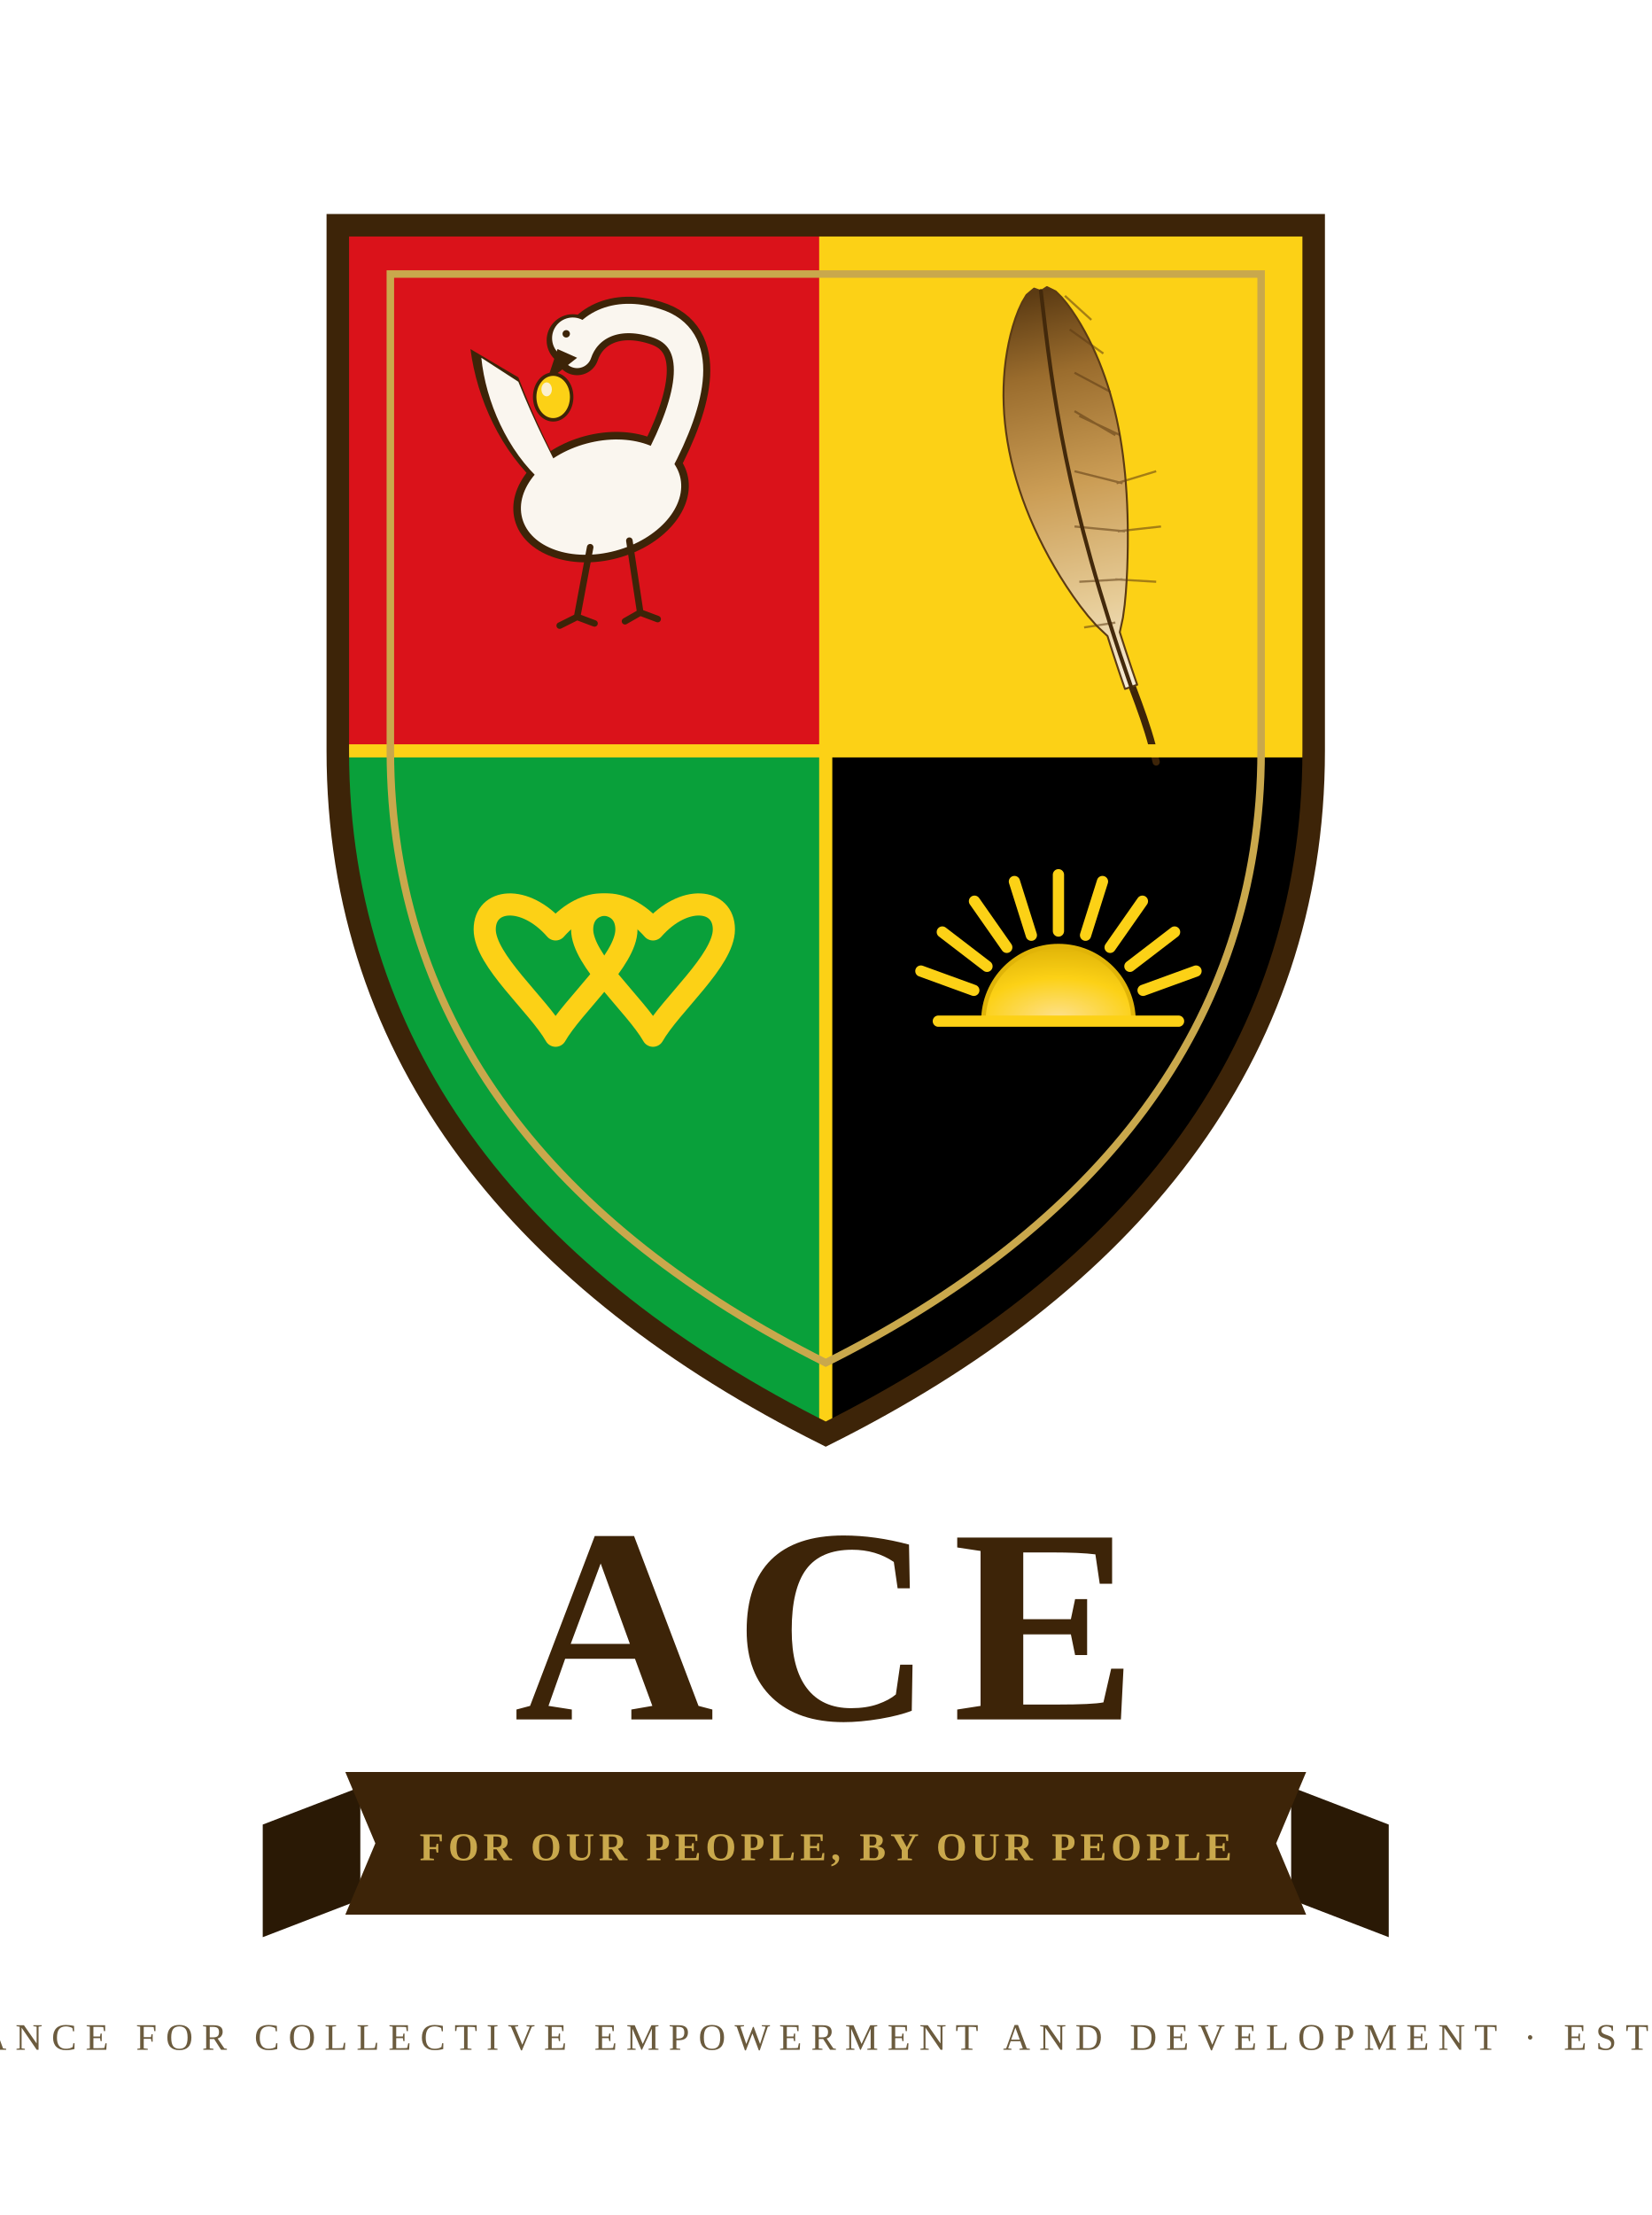
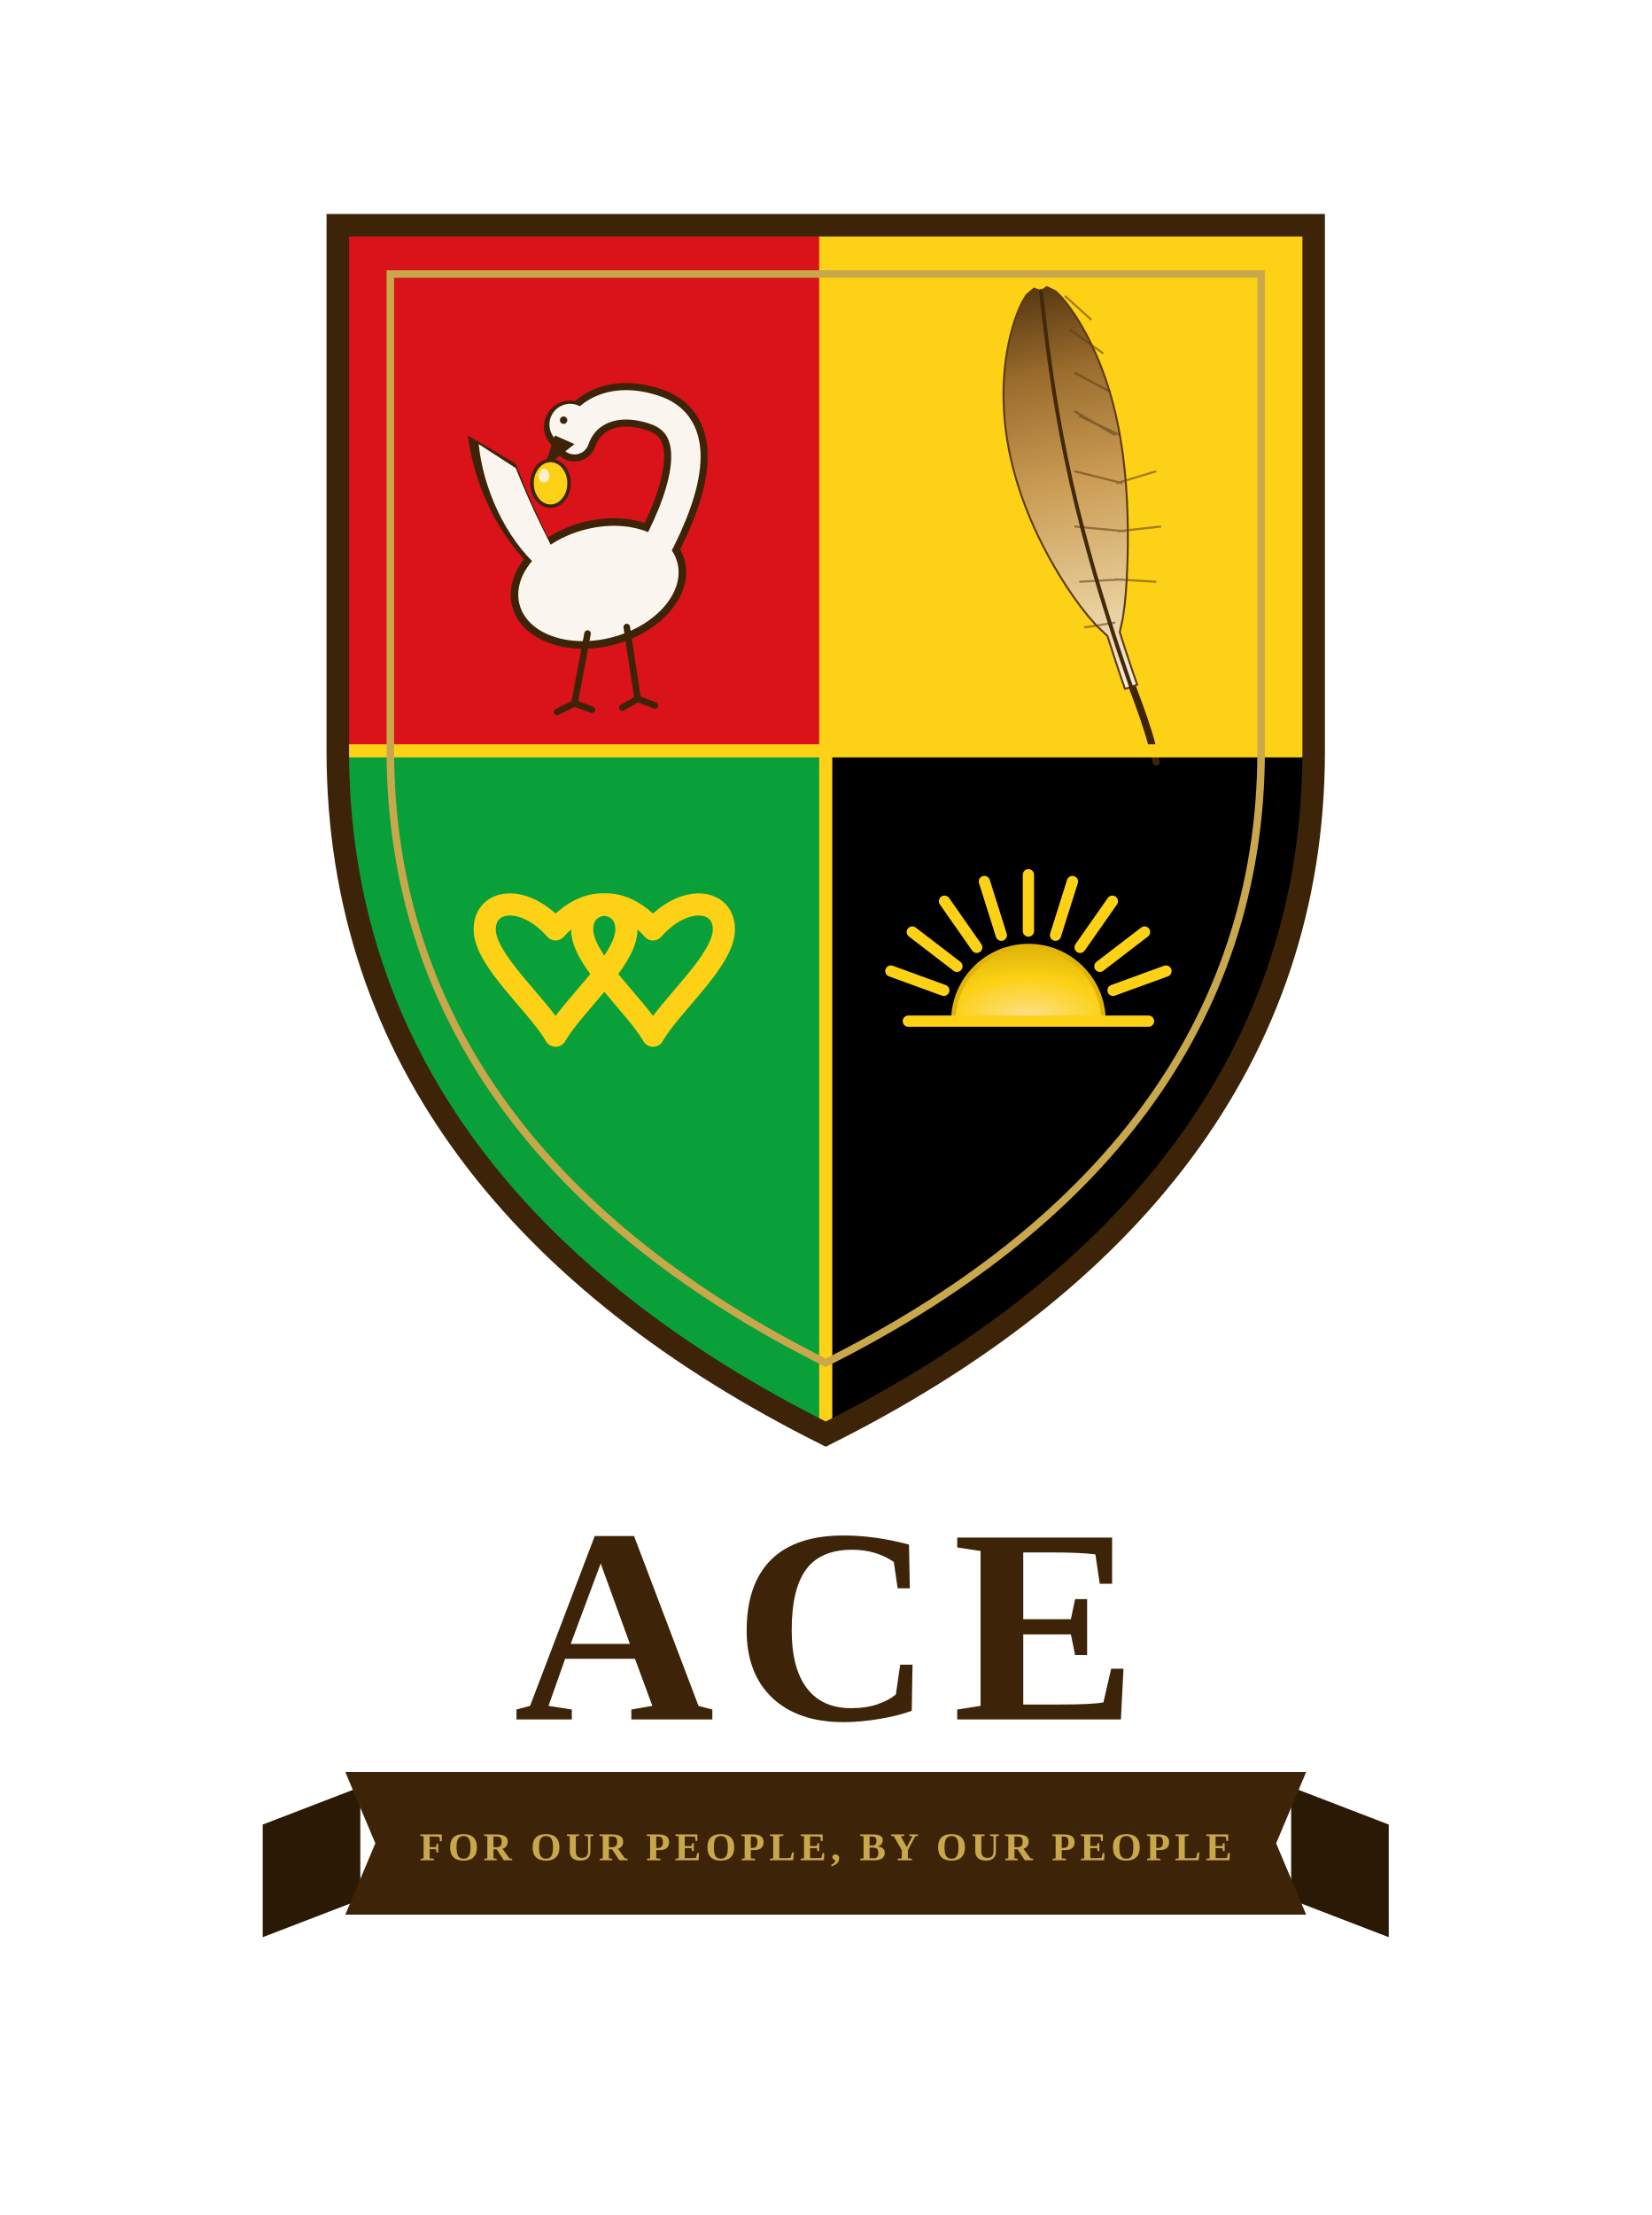
<svg xmlns="http://www.w3.org/2000/svg" class="crest" viewBox="0 0 440 590" width="440" height="590" role="img" aria-label="ACE crest — Alliance for Collective Empowerment and Development">
  <defs>
    <clipPath id="shieldClipH">
      <path d="M90 60 L350 60 L350 200 C350 282 300 342 220 382 C140 342 90 282 90 200 Z" />
    </clipPath>
    <linearGradient id="vaneGradH" x1="290" y1="256" x2="252" y2="90" gradientUnits="userSpaceOnUse">
      <stop offset="0" stop-color="#F7EEDB" />
      <stop offset="0.22" stop-color="#E7CD99" />
      <stop offset="0.52" stop-color="#CB9D55" />
      <stop offset="0.8" stop-color="#9A6C2D" />
      <stop offset="1" stop-color="#5C3B13" />
    </linearGradient>
    <radialGradient id="sunGradH" cx="0.5" cy="0.95" r="0.95">
      <stop offset="0" stop-color="#FDE08A" />
      <stop offset="0.55" stop-color="#FCD116" />
      <stop offset="1" stop-color="#E0B408" />
    </radialGradient>
  </defs>
  <g clip-path="url(#shieldClipH)">
    <rect x="86" y="56" width="134" height="146" fill="#DA121A" />
    <rect x="220" y="56" width="136" height="146" fill="#FCD116" />
    <rect x="86" y="200" width="134" height="192" fill="#09A03A" />
    <rect x="220" y="200" width="136" height="192" fill="#000000" />
-     <g transform="translate(62.7,-41) scale(0.58)">
+     <g transform="translate(62,-18) scale(0.58)">
      <g transform="translate(-4,22)">
        <path d="M198 262 C 214 232 220 204 197 197 C 178 191 165 199 161 211" stroke="#3D2408" stroke-width="20" fill="none" stroke-linecap="round" />
        <ellipse cx="172" cy="277" rx="41" ry="29" transform="rotate(-15 172 277)" fill="#3D2408" />
        <path d="M144 272 C 126 256 115 232 112 209 L 134 222 C 142 243 150 258 154 266 Z" fill="#3D2408" stroke-linejoin="round" />
        <circle cx="159" cy="205" r="12" fill="#3D2408" />
        <path d="M198 262 C 214 232 220 204 197 197 C 178 191 165 199 161 211" stroke="#FAF6EF" stroke-width="13.5" fill="none" stroke-linecap="round" />
        <ellipse cx="172" cy="277" rx="37.5" ry="25.5" transform="rotate(-15 172 277)" fill="#FAF6EF" />
        <path d="M145 270 C 129 256 119 233 117 213 L 134 224 C 142 244 149 257 153 265 Z" fill="#FAF6EF" />
        <circle cx="159" cy="204" r="9.5" fill="#FAF6EF" />
        <path d="M152 209 L147 224 L161 213 Z" fill="#3D2408" />
        <circle cx="156" cy="202" r="1.7" fill="#3D2408" />
        <path d="M167 300 L161 332 M161 332 L153 336 M161 332 L169 335 M185 297 L190 330 M190 330 L183 334 M190 330 L198 333" stroke="#3D2408" stroke-width="3" fill="none" stroke-linecap="round" stroke-linejoin="round" />
        <ellipse cx="150" cy="231" rx="8.5" ry="10.5" fill="#FCD116" stroke="#3D2408" stroke-width="1.6" />
        <ellipse cx="147" cy="227.5" rx="2.4" ry="3.2" fill="#FAF6EF" opacity="0.85" />
      </g>
    </g>
    <g transform="translate(116.04,19.92) scale(0.64)">
      <path d="M283.02 235.1 C 290 256, 296 268, 300 286" stroke="#3D2408" stroke-width="3" fill="none" stroke-linecap="round" />
      <path d="M252 90L254.51 88.36L258.16 90.14L260.67 92.64L262.89 95.32L264.92 98.11L266.82 100.97L268.61 103.9L270.3 106.88L271.9 109.92L273.42 113.01L274.85 116.15L276.21 119.34L277.48 122.59L278.68 125.89L279.81 129.25L280.86 132.66L281.83 136.14L282.73 139.67L283.56 143.27L284.31 146.94L285 150.66L285.61 154.46L286.16 158.32L286.63 162.25L287.05 166.25L287.39 170.33L287.68 174.47L287.9 178.69L288.06 182.98L288.16 187.35L288.2 191.8L288.18 196.33L288.09 200.95L287.94 205.67L287.7 210.49L287.37 215.44L286.89 220.56L286.15 225.98L284.85 231.98L286.01 235.64L287.19 239.3L288.39 242.94L289.6 246.58L290.84 250.22L292.09 253.85L287.02 255.62L285.76 251.97L284.52 248.3L283.3 244.64L282.09 240.96L280.9 237.29L279.74 233.6L275.25 229.36L271.61 225.22L268.39 221.12L265.43 217.03L262.67 212.95L260.08 208.88L257.64 204.8L255.34 200.74L253.18 196.67L251.16 192.62L249.26 188.57L247.5 184.53L245.87 180.49L244.37 176.48L243 172.47L241.76 168.48L240.65 164.51L239.67 160.56L238.83 156.63L238.11 152.72L237.52 148.84L237.06 144.98L236.72 141.15L236.52 137.35L236.43 133.57L236.48 129.84L236.65 126.13L236.94 122.46L237.36 118.83L237.91 115.23L238.58 111.68L239.38 108.17L240.32 104.71L241.41 101.31L242.68 97.97L244.18 94.72L246.03 91.61L249.18 88.98Z" fill="url(#vaneGradH)" stroke="#5C3B13" stroke-width="0.8" stroke-linejoin="round" />
      <path d="M285 150 L268 142 M286 170 L266 165 M287 190 L266 188 M286 210 L268 211 M283 228 L270 230 M283 150 L266 140 M281 132 L266 124 M278 116 L264 106 M273 102 L262 92 M283.5 170 L300 165 M284 190 L302 188 M283 210 L300 211" stroke="#5C3B13" stroke-width="0.9" fill="none" opacity="0.55" />
      <path d="M290 256 C 262 176, 257 133, 252 90" stroke="#43290B" stroke-width="1.6" fill="none" stroke-linecap="round" />
    </g>
    <g fill="none" stroke="#FCD116" stroke-width="5" stroke-linejoin="round" stroke-linecap="round" transform="translate(161,257) scale(1.18) translate(-161,-257)">
      <path d="M150 273 C146 266 134 256 134 249 C134 242 143 241 150 249 C157 241 166 242 166 249 C166 256 154 266 150 273 Z" />
      <path d="M172 273 C168 266 156 256 156 249 C156 242 165 241 172 249 C179 241 188 242 188 249 C188 256 176 266 172 273 Z" />
    </g>
    <g>
      <g stroke="#FCD116" stroke-width="3" stroke-linecap="round">
-         <line x1="304.55" y1="263.79" x2="318.65" y2="258.66" />
-         <line x1="301.04" y1="257.39" x2="312.94" y2="248.26" />
-         <line x1="295.77" y1="252.34" x2="304.37" y2="240.05" />
-         <line x1="289.22" y1="249.11" x2="293.73" y2="234.81" />
-         <line x1="282" y1="248" x2="282" y2="233" />
-         <line x1="274.78" y1="249.11" x2="270.27" y2="234.81" />
-         <line x1="268.23" y1="252.34" x2="259.63" y2="240.05" />
-         <line x1="262.96" y1="257.39" x2="251.06" y2="248.26" />
-         <line x1="259.45" y1="263.79" x2="245.35" y2="258.66" />
+         <line x1="296.55" y1="263.79" x2="310.65" y2="258.66" />
+         <line x1="293.04" y1="257.39" x2="304.94" y2="248.26" />
+         <line x1="287.77" y1="252.34" x2="296.37" y2="240.05" />
+         <line x1="281.22" y1="249.11" x2="285.73" y2="234.81" />
+         <line x1="274" y1="248" x2="274" y2="233" />
+         <line x1="266.78" y1="249.11" x2="262.27" y2="234.81" />
+         <line x1="260.23" y1="252.34" x2="251.63" y2="240.05" />
+         <line x1="254.96" y1="257.39" x2="243.06" y2="248.26" />
+         <line x1="251.45" y1="263.79" x2="237.35" y2="258.66" />
      </g>
-       <path d="M262 272 A20 20 0 0 1 302 272 Z" fill="url(#sunGradH)" stroke="#E0B408" stroke-width="1.2" />
-       <line x1="250" y1="272" x2="314" y2="272" stroke="#FCD116" stroke-width="3" stroke-linecap="round" />
+       <path d="M254 272 A20 20 0 0 1 294 272 Z" fill="url(#sunGradH)" stroke="#E0B408" stroke-width="1.2" />
+       <line x1="242" y1="272" x2="306" y2="272" stroke="#FCD116" stroke-width="3" stroke-linecap="round" />
    </g>
    <path d="M220 60 L220 382" stroke="#FCD116" stroke-width="3.5" fill="none" />
    <path d="M90 200 L350 200" stroke="#FCD116" stroke-width="3.5" fill="none" />
  </g>
  <path d="M90 60 L350 60 L350 200 C350 282 300 342 220 382 C140 342 90 282 90 200 Z" fill="none" stroke="#3D2408" stroke-width="6" />
  <path d="M104 73 L336 73 L336 200 C336 273 292 327 220 363 C148 327 104 273 104 200 Z" fill="none" stroke="#C9A84C" stroke-width="2" />
  <text x="220" y="458" text-anchor="middle" font-family="Georgia, 'Times New Roman', serif" font-size="74" font-weight="800" fill="#3D2408" letter-spacing="5">ACE</text>
  <g>
    <path d="M70 486 L96 476 L96 506 L70 516 Z" fill="#2A1905" />
    <path d="M370 486 L344 476 L344 506 L370 516 Z" fill="#2A1905" />
    <path d="M92 472 L348 472 L340 491 L348 510 L92 510 L100 491 Z" fill="#3D2408" />
    <text x="220" y="495.5" text-anchor="middle" font-family="Georgia, 'Times New Roman', serif" font-size="10.5" font-weight="600" letter-spacing="1.2" fill="#C9A84C">FOR OUR PEOPLE, BY OUR PEOPLE</text>
  </g>
-   <text x="220" y="546" text-anchor="middle" font-family="Georgia, 'Times New Roman', serif" font-size="10" letter-spacing="2.4" fill="#6B5B3E">ALLIANCE FOR COLLECTIVE EMPOWERMENT AND DEVELOPMENT · EST. 2026</text>
</svg>
